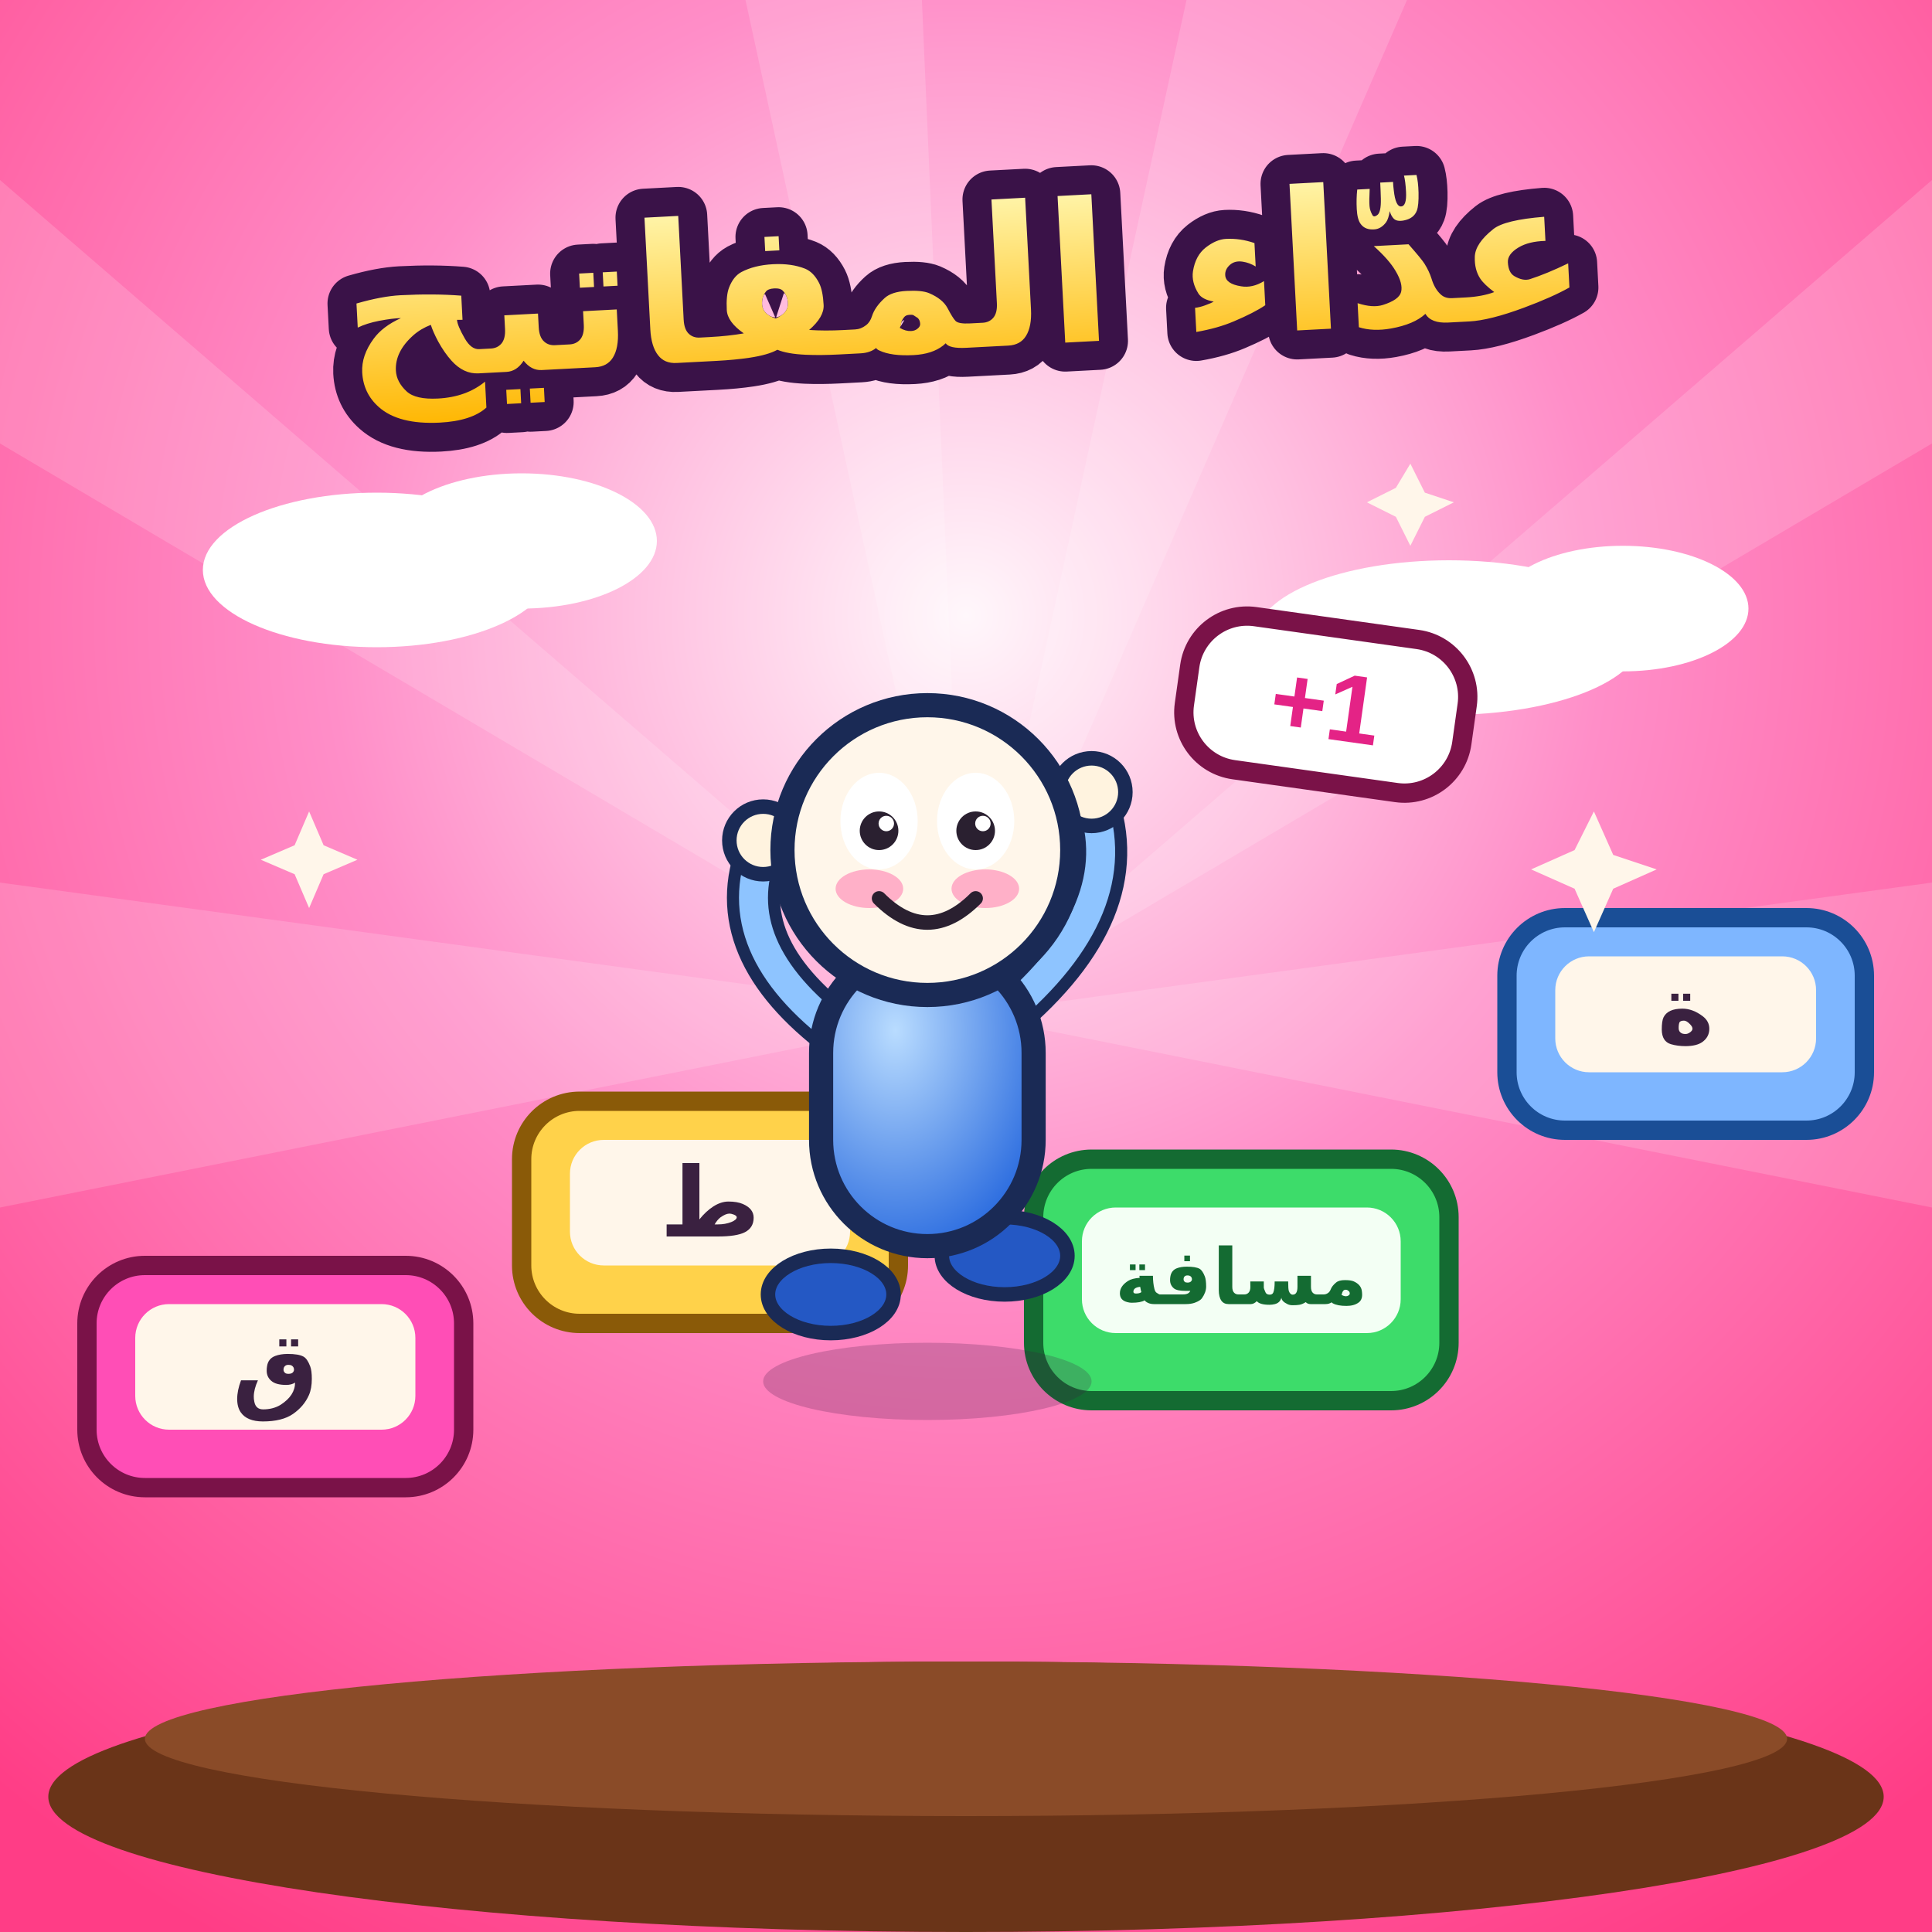
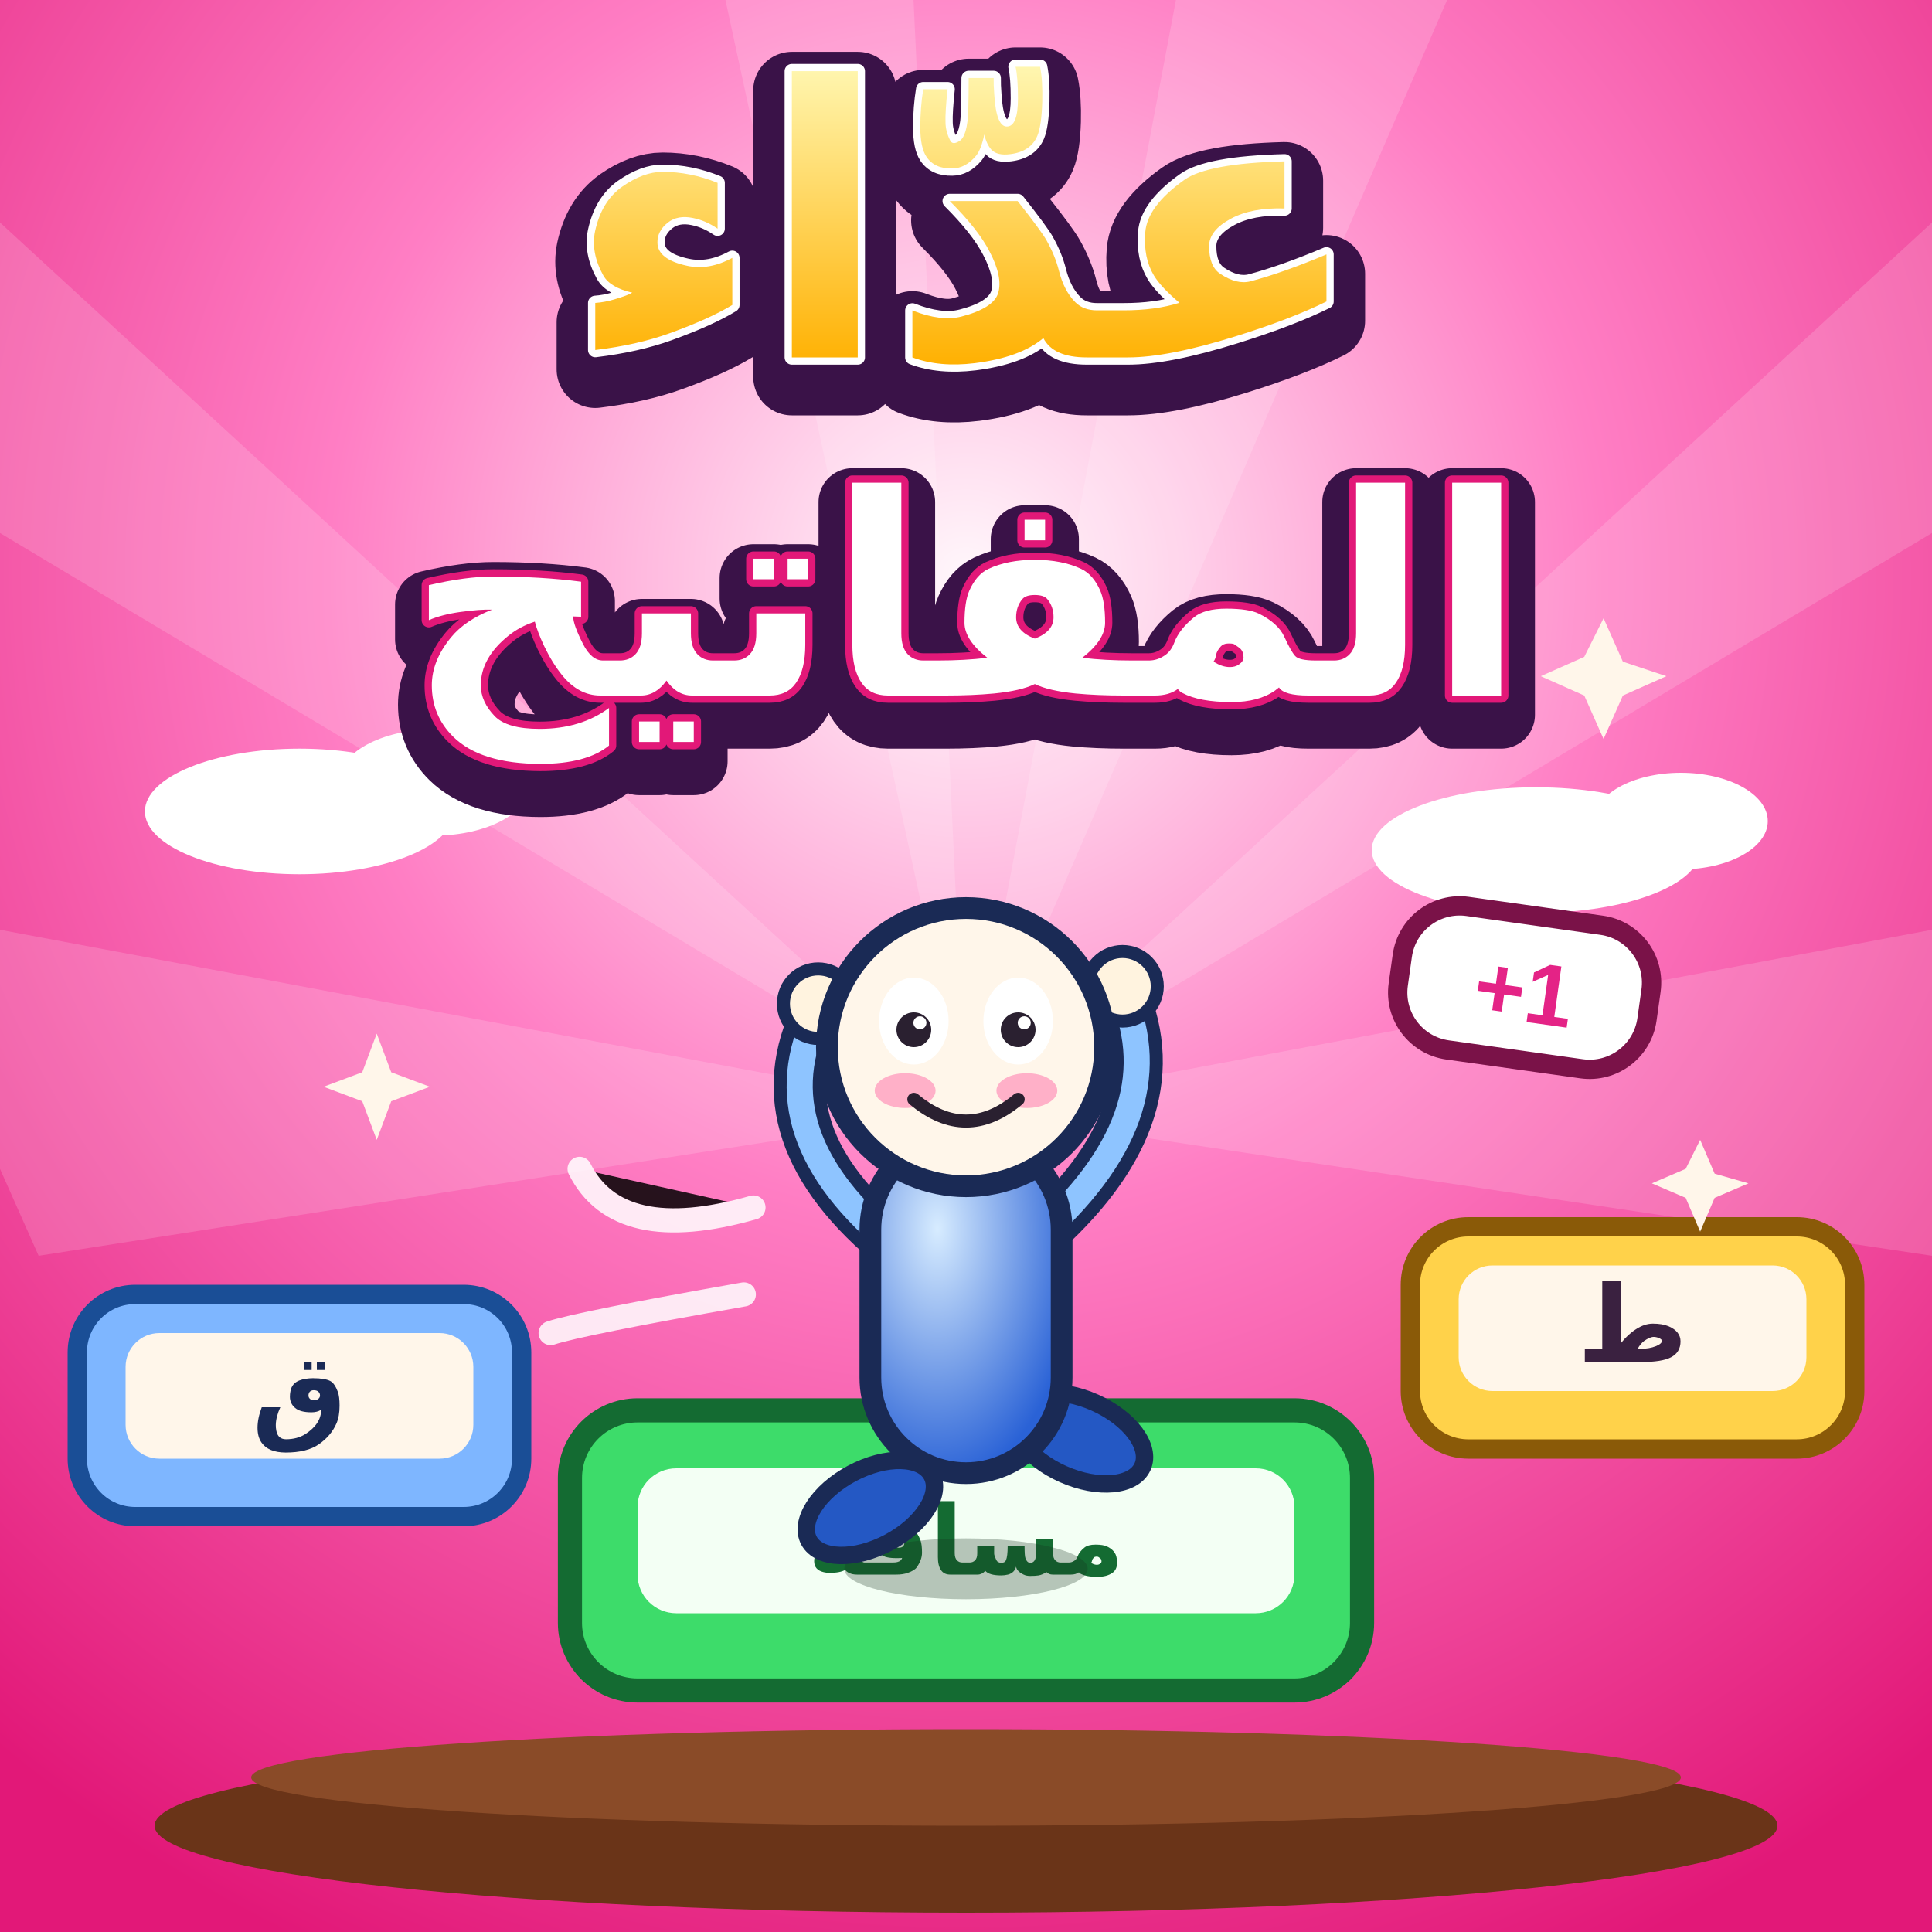
<svg xmlns="http://www.w3.org/2000/svg" viewBox="0 0 400 400" width="400" height="400">
  <defs>
-     <radialGradient id="bg" cx="50%" cy="32%" r="78%">
+     <radialGradient id="bg" cx="50%" cy="30%" r="78%">
      <stop offset="0" stop-color="#fff7fb" />
-       <stop offset="0.42" stop-color="#ff8ec8" />
-       <stop offset="1" stop-color="#ff3d86" />
+       <stop offset="0.42" stop-color="#ff7ec4" />
+       <stop offset="1" stop-color="#e21878" />
    </radialGradient>
    <radialGradient id="body" cx="35%" cy="28%" r="75%">
-       <stop offset="0" stop-color="#b9dcff" />
-       <stop offset="1" stop-color="#2f6fe0" />
+       <stop offset="0" stop-color="#d7ecff" />
+       <stop offset="1" stop-color="#2a62d6" />
    </radialGradient>
    <linearGradient id="gold" x1="0" y1="0" x2="0" y2="1">
-       <stop offset="0" stop-color="#fff4a8" />
-       <stop offset="1" stop-color="#ffb703" />
+       <stop offset="0" stop-color="#fff6b0" />
+       <stop offset="1" stop-color="#ffb000" />
    </linearGradient>
  </defs>
  <rect width="400" height="400" fill="url(#bg)" />
  <g fill="#fff" opacity="0.16">
-     <path d="M200 210 L150 -20 L190 -20 Z" />
-     <path d="M200 210 L250 -20 L300 -20 Z" />
-     <path d="M200 210 L420 20 L420 80 Z" />
-     <path d="M200 210 L-20 20 L-20 80 Z" />
-     <path d="M200 210 L420 180 L400 250 Z" />
-     <path d="M200 210 L-20 180 L0 250 Z" />
+     <path d="M200 230 L145 -24 L188 -24 Z" />
+     <path d="M200 230 L248 -24 L310 -24 Z" />
+     <path d="M200 230 L424 24 L424 96 Z" />
+     <path d="M200 230 L-24 24 L-24 96 Z" />
+     <path d="M200 230 L424 188 L400 260 Z" />
+     <path d="M200 230 L-24 188 L8 260 Z" />
  </g>
  <g fill="#fff">
-     <ellipse cx="78" cy="118" rx="36" ry="16" />
-     <ellipse cx="108" cy="112" rx="28" ry="14" />
-     <ellipse cx="300" cy="132" rx="40" ry="16" />
-     <ellipse cx="336" cy="126" rx="26" ry="13" />
+     <ellipse cx="62" cy="168" rx="32" ry="13" />
+     <ellipse cx="90" cy="162" rx="20" ry="11" />
+     <ellipse cx="318" cy="176" rx="34" ry="13" />
+     <ellipse cx="348" cy="170" rx="18" ry="10" />
  </g>
-   <ellipse cx="200" cy="372" rx="190" ry="28" fill="#6a3418" />
-   <ellipse cx="200" cy="360" rx="170" ry="16" fill="#8a4b28" />
+   <ellipse cx="200" cy="378" rx="168" ry="18" fill="#6a3418" />
+   <ellipse cx="200" cy="368" rx="148" ry="10" fill="#8a4b28" />
  <g>
-     <rect x="18" y="286" width="78" height="22" rx="8" fill="#c2186a" />
-     <rect x="18" y="262" width="78" height="46" rx="12" fill="#ff4eb6" stroke="#7a1248" stroke-width="4" />
-     <rect x="28" y="270" width="58" height="26" rx="7" fill="#fff6ea" />
-     <text x="57" y="290" text-anchor="middle" font-family="'Segoe UI', Tahoma, Arial, sans-serif" font-size="20" font-weight="700" fill="#3a2140">ق</text>
+     <rect x="16" y="292" width="92" height="18" rx="8" fill="#1d6fd0" />
+     <rect x="16" y="268" width="92" height="46" rx="12" fill="#7eb6ff" stroke="#1a4e96" stroke-width="4" />
+     <rect x="26" y="276" width="72" height="26" rx="7" fill="#fff6ea" />
+     <text x="62" y="296" text-anchor="middle" font-family="'Segoe UI', Tahoma, Arial, sans-serif" font-size="22" font-weight="700" fill="#1a2a55">ق</text>
  </g>
  <g>
-     <rect x="108" y="252" width="78" height="22" rx="8" fill="#c98412" />
-     <rect x="108" y="228" width="78" height="46" rx="12" fill="#ffd24a" stroke="#8a5a08" stroke-width="4" />
-     <rect x="118" y="236" width="58" height="26" rx="7" fill="#fff6ea" />
-     <text x="147" y="256" text-anchor="middle" font-family="'Segoe UI', Tahoma, Arial, sans-serif" font-size="20" font-weight="700" fill="#3a2140">ط</text>
+     <rect x="292" y="278" width="92" height="18" rx="8" fill="#c98412" />
+     <rect x="292" y="254" width="92" height="46" rx="12" fill="#ffd24a" stroke="#8a5a08" stroke-width="4" />
+     <rect x="302" y="262" width="72" height="26" rx="7" fill="#fff6ea" />
+     <text x="338" y="282" text-anchor="middle" font-family="'Segoe UI', Tahoma, Arial, sans-serif" font-size="22" font-weight="700" fill="#3a2140">ط</text>
  </g>
  <g>
-     <rect x="214" y="268" width="86" height="22" rx="8" fill="#1f8a42" />
-     <rect x="214" y="240" width="86" height="50" rx="12" fill="#3ddc6a" stroke="#146b32" stroke-width="4" />
-     <rect x="224" y="250" width="66" height="26" rx="7" fill="#f3fff4" />
-     <text x="257" y="270" text-anchor="middle" font-family="'Segoe UI', Tahoma, Arial, sans-serif" font-size="16" font-weight="700" fill="#146b32">مسافة</text>
-   </g>
-   <g>
-     <rect x="312" y="214" width="74" height="20" rx="8" fill="#1d6fd0" />
-     <rect x="312" y="190" width="74" height="44" rx="12" fill="#7eb6ff" stroke="#1a4e96" stroke-width="4" />
-     <rect x="322" y="198" width="54" height="24" rx="7" fill="#fff6ea" />
-     <text x="349" y="216" text-anchor="middle" font-family="'Segoe UI', Tahoma, Arial, sans-serif" font-size="20" font-weight="700" fill="#3a2140">ة</text>
+     <rect x="118" y="328" width="164" height="22" rx="8" fill="#1f8a42" />
+     <rect x="118" y="292" width="164" height="58" rx="14" fill="#3ddc6a" stroke="#146b32" stroke-width="5" />
+     <rect x="132" y="304" width="136" height="30" rx="8" fill="#f3fff4" />
+     <text x="200" y="326" text-anchor="middle" font-family="'Segoe UI', Tahoma, Arial, sans-serif" font-size="20" font-weight="700" fill="#146b32">مسافة</text>
  </g>
  <g fill="#fff6ea">
-     <path d="M330 168 l4 9 9 3 -9 4 -4 9 -4 -9 -9 -4 9 -4 z" />
-     <path d="M64 168 l3 7 7 3 -7 3 -3 7 -3 -7 -7 -3 7 -3 z" />
-     <path d="M292 96 l3 6 6 2 -6 3 -3 6 -3 -6 -6 -3 6 -3 z" />
+     <path d="M78 214 l3 8 8 3 -8 3 -3 8 -3 -8 -8 -3 8 -3 z" />
+     <path d="M332 128 l4 9 9 3 -9 4 -4 9 -4 -9 -9 -4 9 -4 z" />
+     <path d="M352 236 l3 7 7 2 -7 3 -3 7 -3 -7 -7 -3 7 -3 z" />
  </g>
-   <g transform="translate(156 118)">
-     <ellipse cx="36" cy="168" rx="34" ry="8" fill="#3a1240" opacity="0.22" />
-     <ellipse cx="16" cy="150" rx="13" ry="8" fill="#2458c4" stroke="#1a2a55" stroke-width="3" />
-     <ellipse cx="52" cy="142" rx="13" ry="8" fill="#2458c4" stroke="#1a2a55" stroke-width="3" />
-     <path d="M18 96 Q-6 78 2 58" fill="none" stroke="#1a2a55" stroke-width="11" stroke-linecap="round" />
-     <path d="M18 96 Q-6 78 2 58" fill="none" stroke="#8ec4ff" stroke-width="6" stroke-linecap="round" />
-     <path d="M52 92 Q78 70 70 48" fill="none" stroke="#1a2a55" stroke-width="11" stroke-linecap="round" />
-     <path d="M52 92 Q78 70 70 48" fill="none" stroke="#8ec4ff" stroke-width="6" stroke-linecap="round" />
-     <circle cx="2" cy="56" r="7" fill="#fff3df" stroke="#1a2a55" stroke-width="3" />
-     <circle cx="70" cy="46" r="7" fill="#fff3df" stroke="#1a2a55" stroke-width="3" />
-     <rect x="14" y="78" width="44" height="62" rx="22" fill="url(#body)" stroke="#1a2a55" stroke-width="5" />
-     <circle cx="36" cy="58" r="30" fill="#fff6ea" stroke="#1a2a55" stroke-width="5" />
-     <ellipse cx="24" cy="66" rx="7" ry="4" fill="#ffb0c8" />
-     <ellipse cx="48" cy="66" rx="7" ry="4" fill="#ffb0c8" />
-     <ellipse cx="26" cy="52" rx="8" ry="10" fill="#fff" />
-     <ellipse cx="46" cy="52" rx="8" ry="10" fill="#fff" />
-     <circle cx="26" cy="54" r="4" fill="#2a2030" />
-     <circle cx="46" cy="54" r="4" fill="#2a2030" />
-     <circle cx="27.5" cy="52.5" r="1.6" fill="#fff" />
-     <circle cx="47.5" cy="52.5" r="1.6" fill="#fff" />
-     <path d="M26 68 Q36 78 46 68" fill="none" stroke="#2a2030" stroke-width="3" stroke-linecap="round" />
+   <g stroke="#fff" stroke-width="5" stroke-linecap="round" opacity="0.85">
+     <path d="M156 250 q-28 8 -36 -8" />
+     <path d="M154 268 q-34 6 -40 8" />
  </g>
-   <g transform="translate(248 126) rotate(8)">
-     <rect x="0" y="0" width="58" height="32" rx="12" fill="#fff" stroke="#7a1248" stroke-width="4" />
-     <text x="29" y="23" text-anchor="middle" font-family="'Segoe UI', Tahoma, Arial, sans-serif" font-size="20" font-weight="700" fill="#e42386">+1</text>
+   <g transform="translate(200 242) scale(0.9)">
+     <ellipse cx="0" cy="92" rx="28" ry="7" fill="#14301c" opacity="0.28" />
+     <ellipse cx="-22" cy="78" rx="16" ry="9" fill="#2458c4" stroke="#1a2a55" stroke-width="4" transform="rotate(-28 -22 78)" />
+     <ellipse cx="26" cy="62" rx="16" ry="9" fill="#2458c4" stroke="#1a2a55" stroke-width="4" transform="rotate(24 26 62)" />
+     <path d="M-16 18 Q-48 -8 -34 -36" fill="none" stroke="#1a2a55" stroke-width="12" stroke-linecap="round" />
+     <path d="M-16 18 Q-48 -8 -34 -36" fill="none" stroke="#8ec4ff" stroke-width="6" stroke-linecap="round" />
+     <path d="M16 16 Q48 -12 36 -40" fill="none" stroke="#1a2a55" stroke-width="12" stroke-linecap="round" />
+     <path d="M16 16 Q48 -12 36 -40" fill="none" stroke="#8ec4ff" stroke-width="6" stroke-linecap="round" />
+     <circle cx="-34" cy="-38" r="8" fill="#fff3df" stroke="#1a2a55" stroke-width="3" />
+     <circle cx="36" cy="-42" r="8" fill="#fff3df" stroke="#1a2a55" stroke-width="3" />
+     <rect x="-22" y="-8" width="44" height="78" rx="22" fill="url(#body)" stroke="#1a2a55" stroke-width="5" />
+     <circle cx="0" cy="-28" r="32" fill="#fff6ea" stroke="#1a2a55" stroke-width="5" />
+     <ellipse cx="-14" cy="-18" rx="7" ry="4" fill="#ffb0c8" />
+     <ellipse cx="14" cy="-18" rx="7" ry="4" fill="#ffb0c8" />
+     <ellipse cx="-12" cy="-34" rx="8" ry="10" fill="#fff" />
+     <ellipse cx="12" cy="-34" rx="8" ry="10" fill="#fff" />
+     <circle cx="-12" cy="-32" r="4" fill="#2a2030" />
+     <circle cx="12" cy="-32" r="4" fill="#2a2030" />
+     <circle cx="-10.6" cy="-33.6" r="1.5" fill="#fff" />
+     <circle cx="13.4" cy="-33.6" r="1.5" fill="#fff" />
+     <path d="M-12 -16 Q0 -6 12 -16" fill="none" stroke="#2a2030" stroke-width="3" stroke-linecap="round" />
  </g>
-   <g font-family="'Segoe UI', Tahoma, Arial, sans-serif" font-weight="700" text-anchor="middle" direction="rtl" transform="rotate(-3 200 64)">
-     <text x="200" y="72" font-size="40" fill="#3a1248" stroke="#3a1248" stroke-width="12" stroke-linejoin="round">عدّاء المفاتيح</text>
-     <text x="200" y="72" font-size="40" fill="url(#gold)">عدّاء المفاتيح</text>
+   <g transform="translate(292 186) rotate(8)">
+     <rect x="0" y="0" width="52" height="30" rx="12" fill="#fff" stroke="#7a1248" stroke-width="4" />
+     <text x="26" y="22" text-anchor="middle" font-family="'Segoe UI', Tahoma, Arial, sans-serif" font-size="18" font-weight="700" fill="#e42386">+1</text>
+   </g>
+   <g font-family="'Segoe UI', Tahoma, Arial, sans-serif" font-weight="700" text-anchor="middle" direction="rtl" stroke-linejoin="round">
+     <text x="200" y="78" font-size="78" fill="#3a1248" stroke="#3a1248" stroke-width="16">عدّاء</text>
+     <text x="200" y="74" font-size="78" fill="url(#gold)" stroke="#fff" stroke-width="3" paint-order="stroke">عدّاء</text>
+     <text x="200" y="148" font-size="58" fill="#3a1248" stroke="#3a1248" stroke-width="14">المفاتيح</text>
+     <text x="200" y="144" font-size="58" fill="#fff" stroke="#e21878" stroke-width="3" paint-order="stroke">المفاتيح</text>
  </g>
</svg>
